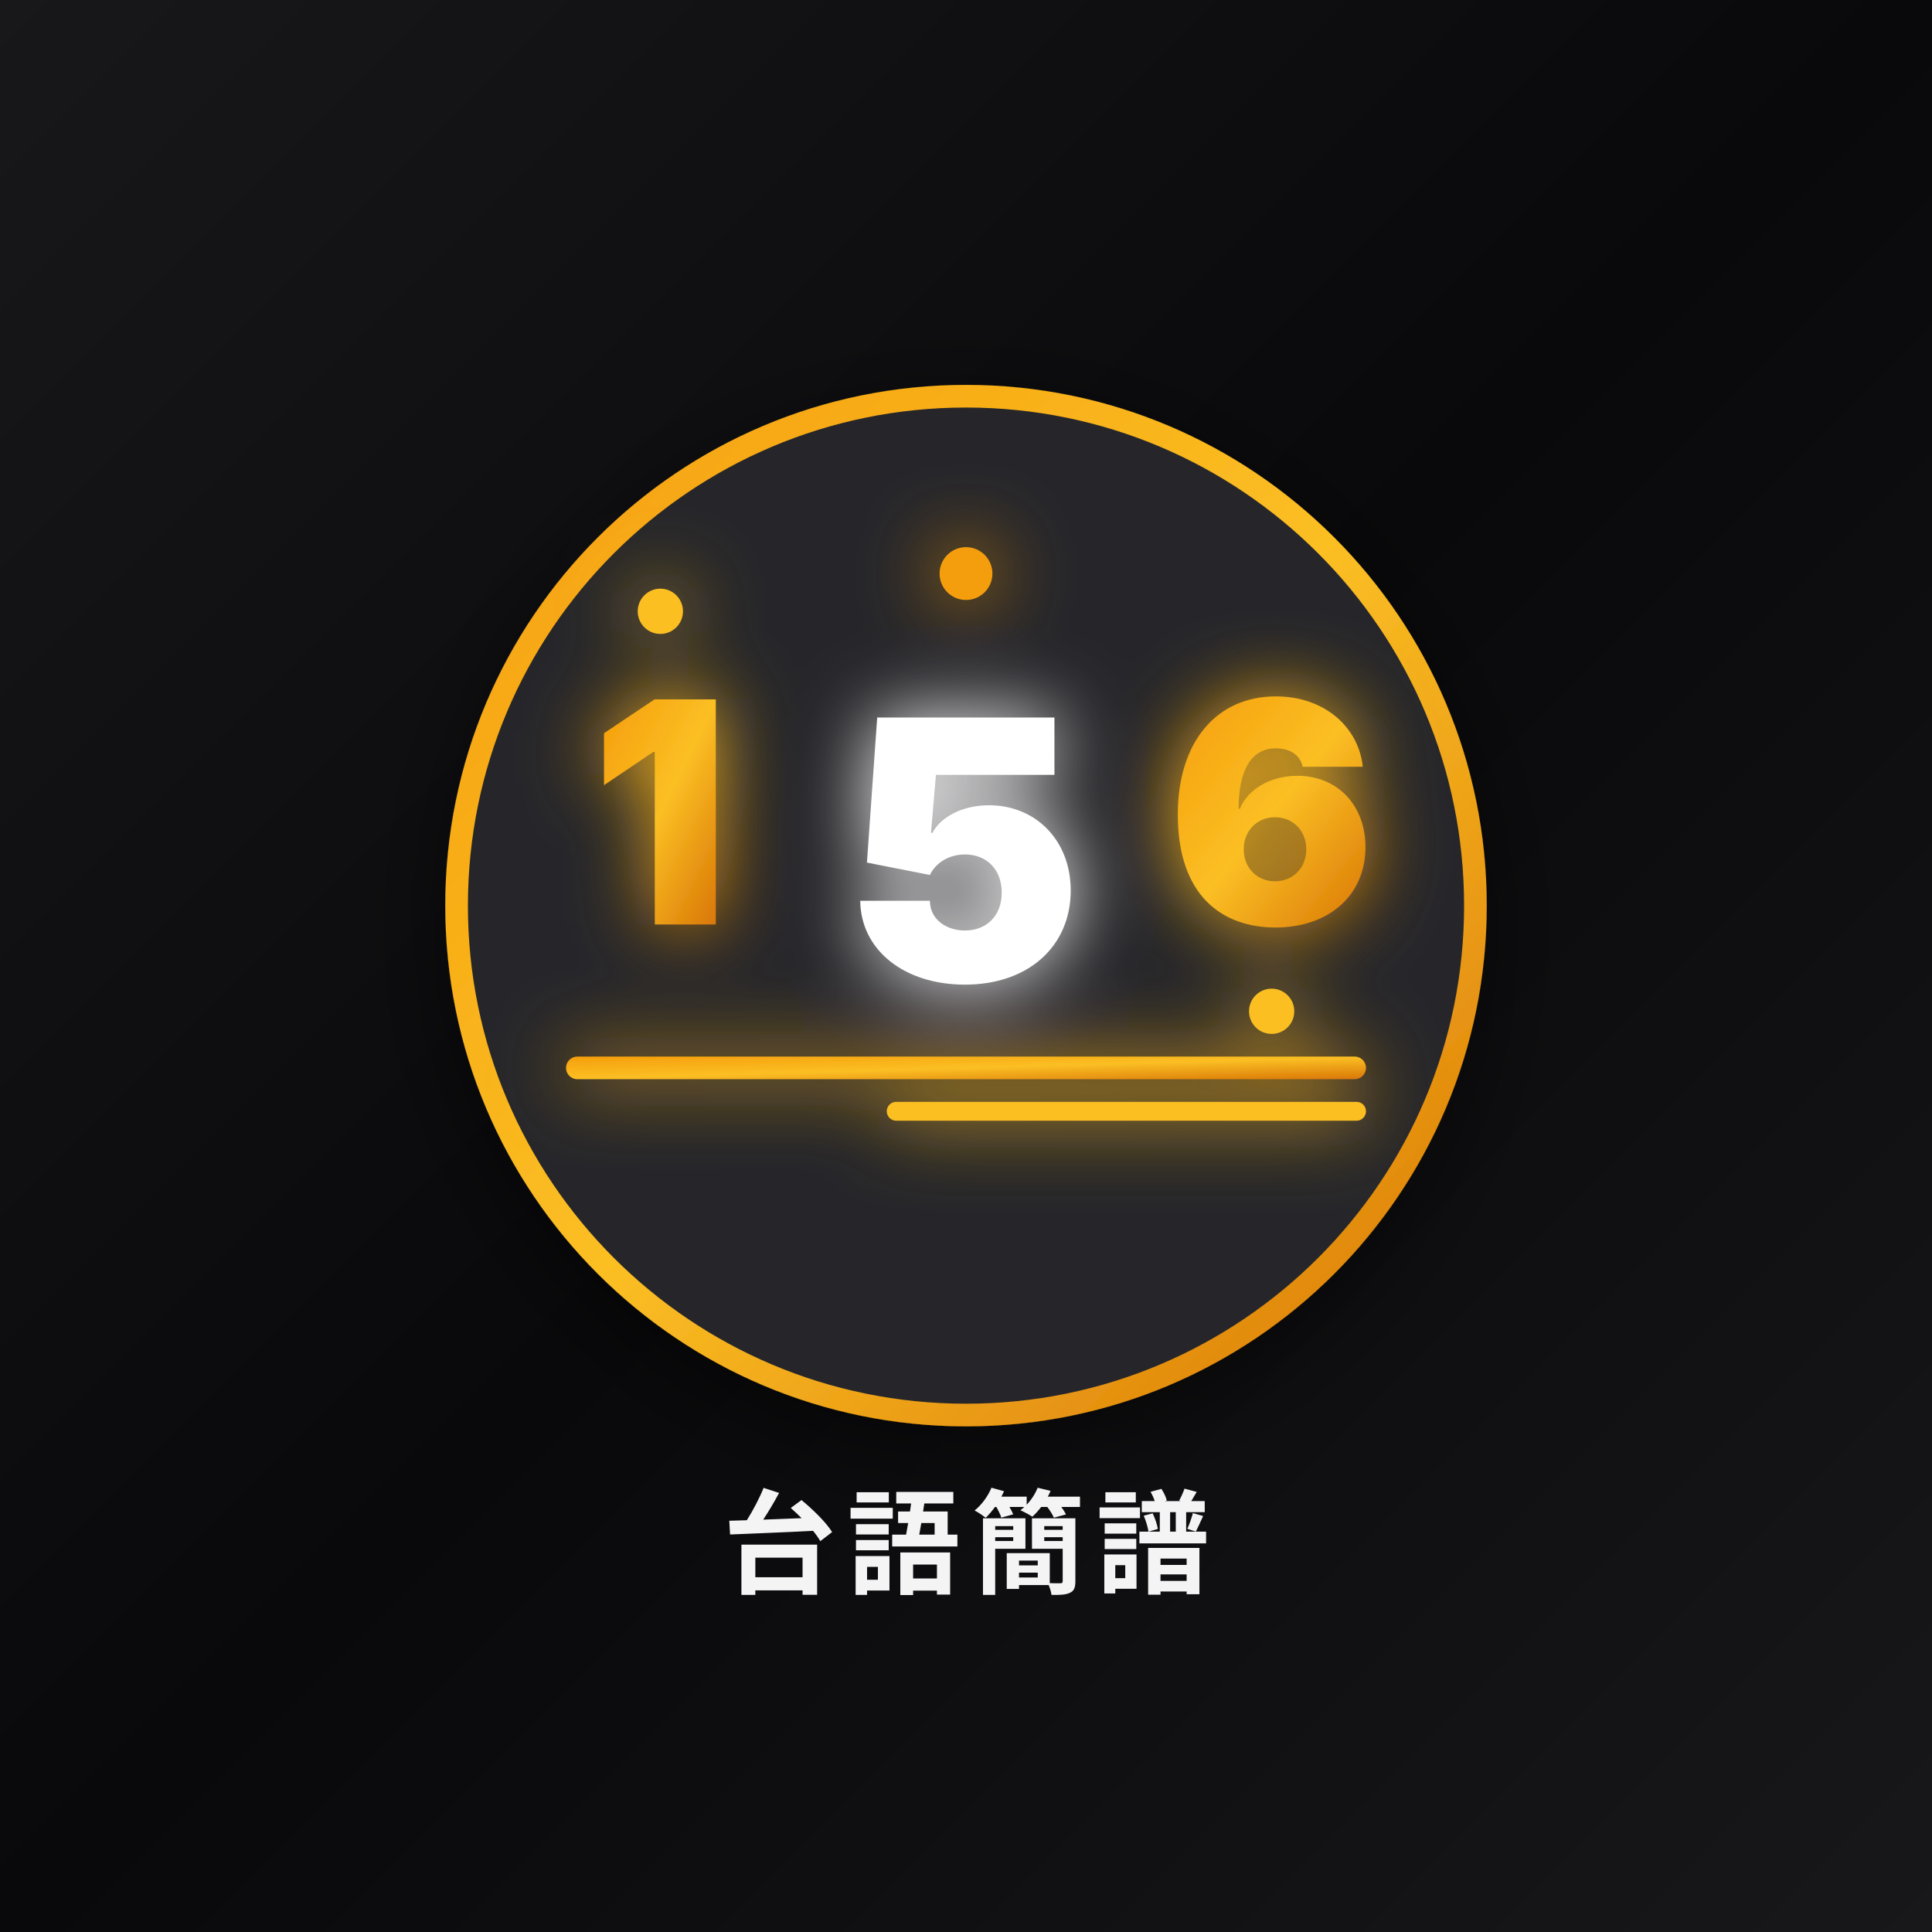
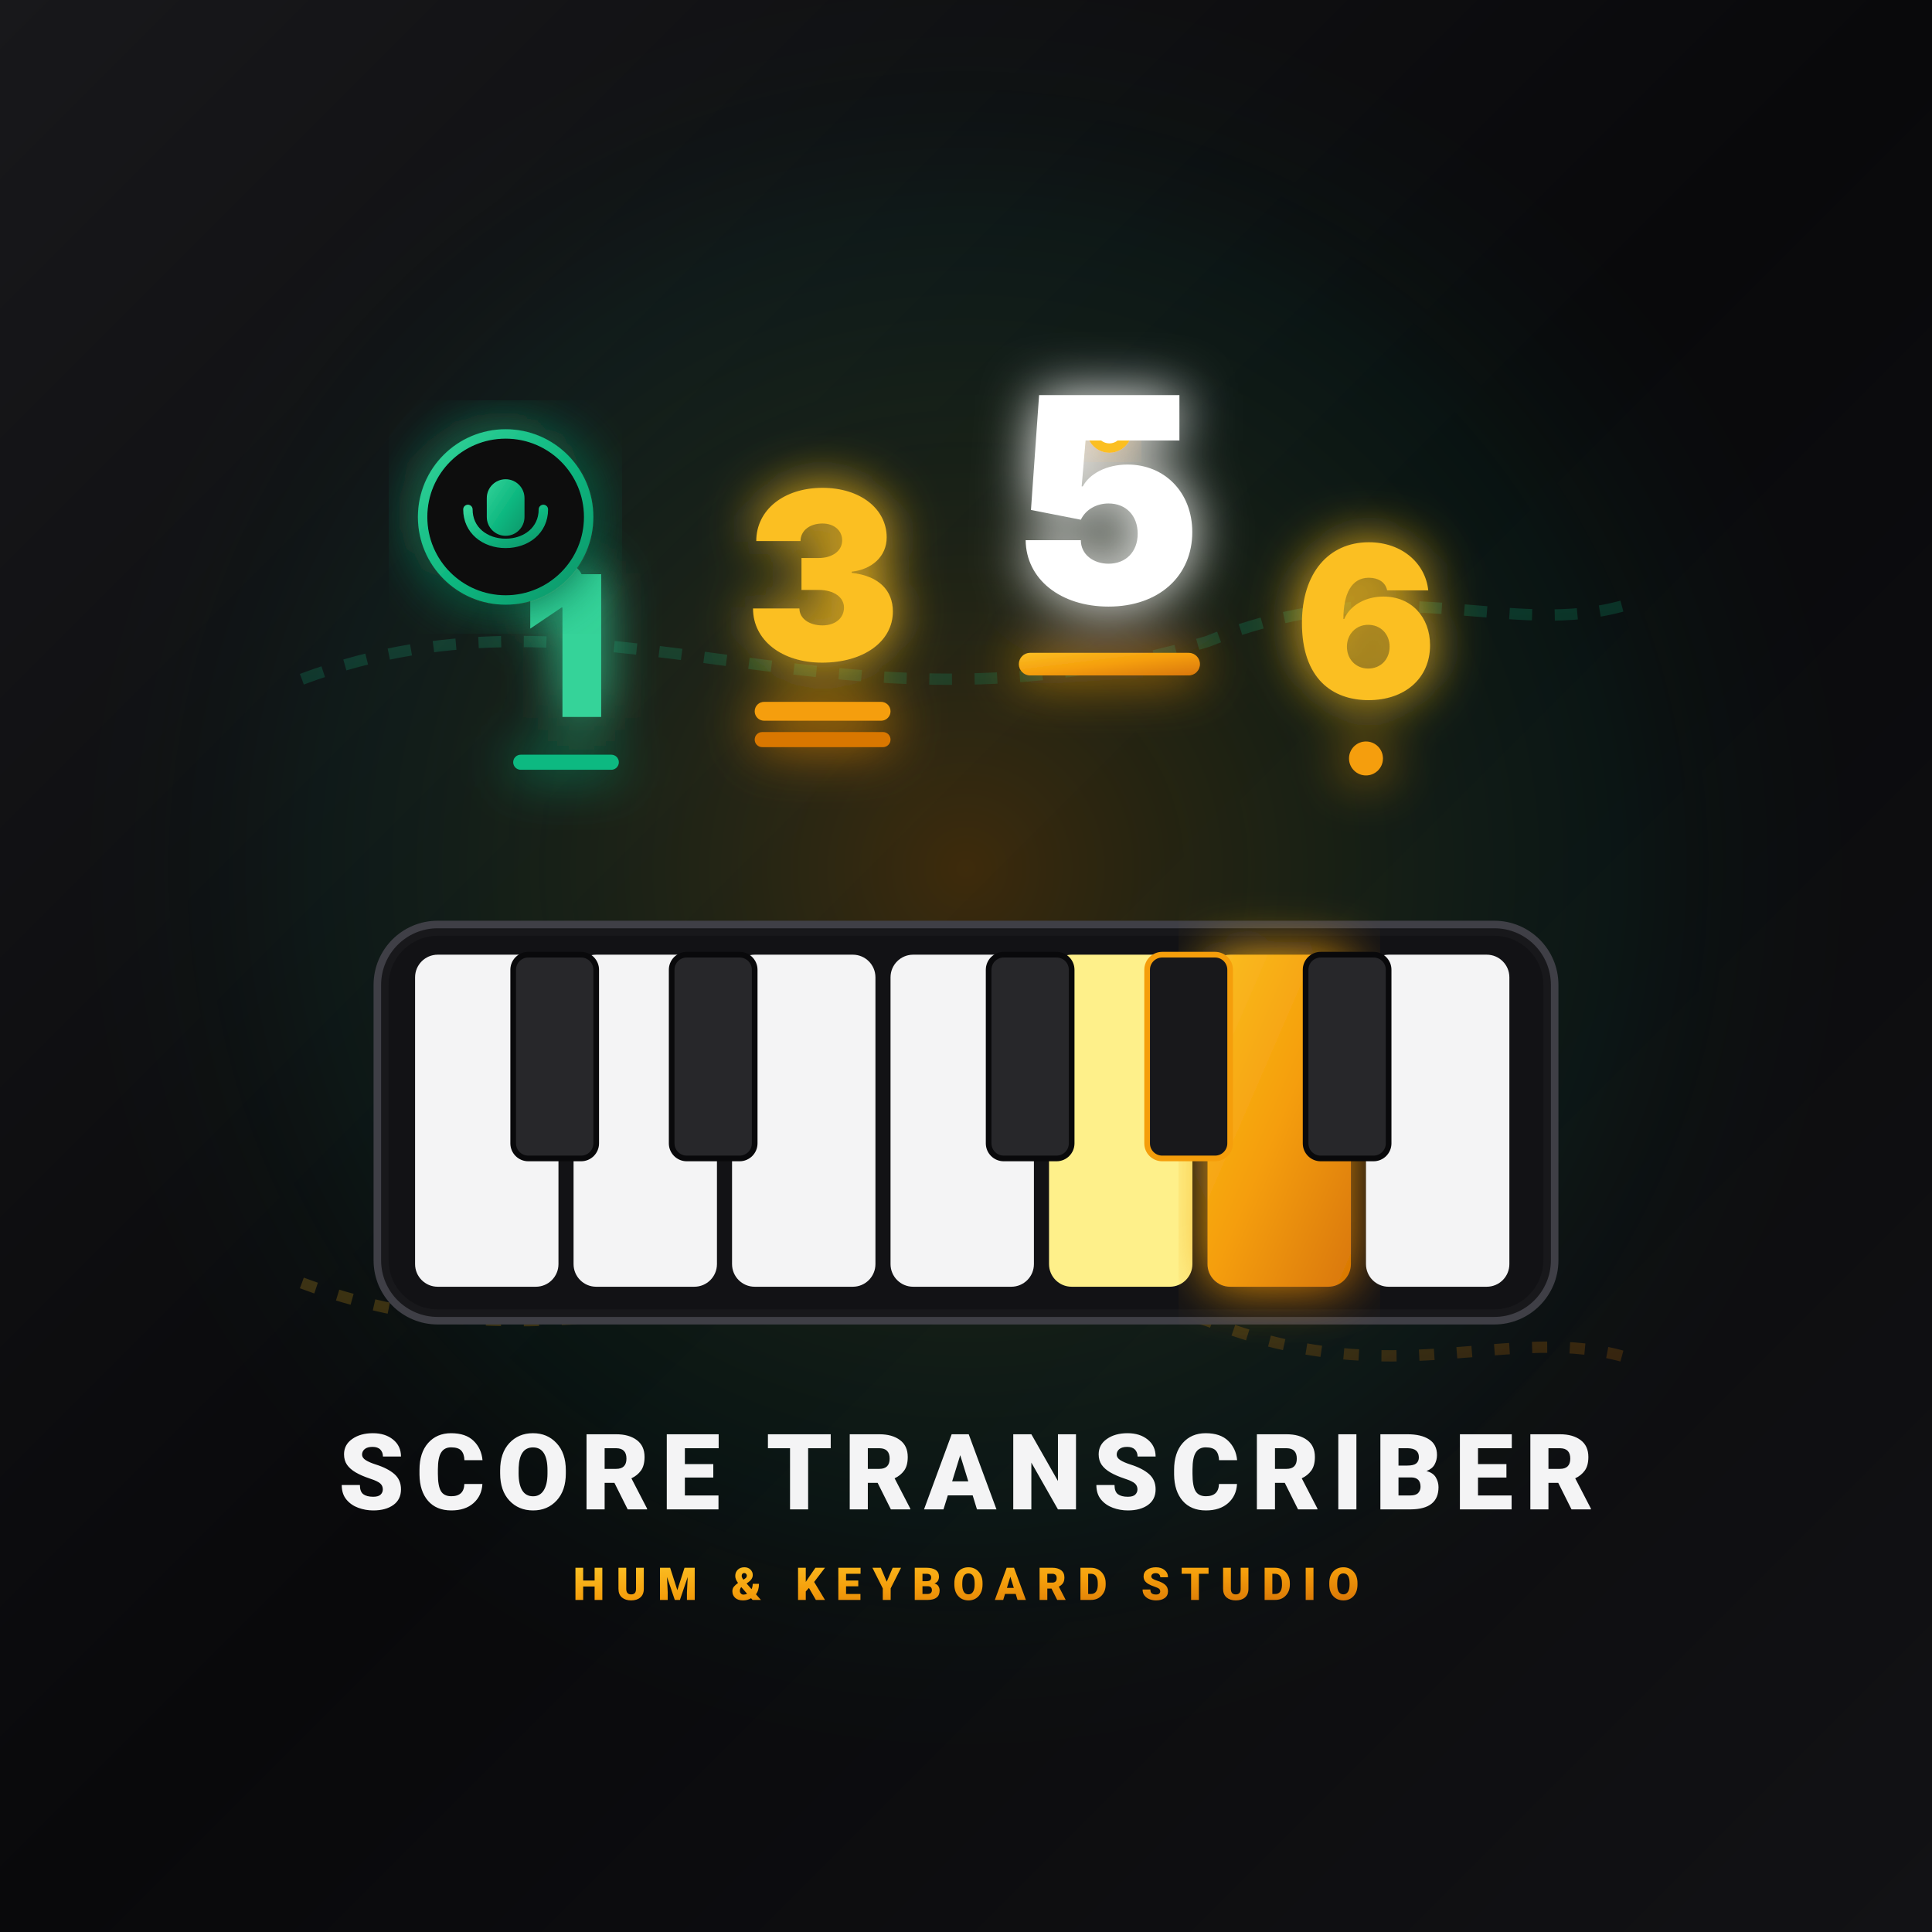
<svg xmlns="http://www.w3.org/2000/svg" viewBox="0 0 512 512" width="100%" height="100%">
  <defs>
    <linearGradient id="bgGrad" x1="0%" y1="0%" x2="100%" y2="100%">
      <stop offset="0%" stop-color="#18181b" />
      <stop offset="50%" stop-color="#09090b" />
-       <stop offset="100%" stop-color="#18181b" />
+       <stop offset="100%" stop-color="#121215" />
    </linearGradient>
-     <linearGradient id="goldGrad" x1="0%" y1="0%" x2="100%" y2="100%">
-       <stop offset="0%" stop-color="#f59e0b" />
-       <stop offset="50%" stop-color="#fbbf24" />
+     <linearGradient id="amberGold" x1="0%" y1="0%" x2="100%" y2="100%">
+       <stop offset="0%" stop-color="#fbbf24" />
+       <stop offset="50%" stop-color="#f59e0b" />
      <stop offset="100%" stop-color="#d97706" />
    </linearGradient>
-     <filter id="glow" x="-20%" y="-20%" width="140%" height="140%">
-       <feGaussianBlur stdDeviation="10" result="blur" />
+     <linearGradient id="emeraldTeal" x1="0%" y1="0%" x2="100%" y2="100%">
+       <stop offset="0%" stop-color="#34d399" />
+       <stop offset="50%" stop-color="#10b981" />
+       <stop offset="100%" stop-color="#059669" />
+     </linearGradient>
+     <filter id="softGlow" x="-20%" y="-20%" width="140%" height="140%">
+       <feGaussianBlur stdDeviation="7" result="blur" />
      <feComposite in="SourceGraphic" in2="blur" operator="over" />
    </filter>
-     <filter id="shadow" x="-20%" y="-20%" width="140%" height="140%">
-       <feDropShadow dx="0" dy="6" stdDeviation="12" flood-color="#000000" flood-opacity="0.5" />
-     </filter>
+     <radialGradient id="ambientLight" cx="50%" cy="45%" r="48%">
+       <stop offset="0%" stop-color="#f59e0b" stop-opacity="0.22" />
+       <stop offset="70%" stop-color="#10b981" stop-opacity="0.06" />
+       <stop offset="100%" stop-color="#000000" stop-opacity="0" />
+     </radialGradient>
  </defs>
  <rect width="512" height="512" fill="url(#bgGrad)" />
-   <circle cx="256" cy="240" r="135" fill="#27272a" stroke="url(#goldGrad)" stroke-width="6" filter="url(#shadow)" />
-   <g id="notes" filter="url(#glow)">
-     <text x="175" y="245" font-family="system-ui, -apple-system, sans-serif" font-weight="900" font-size="82" fill="url(#goldGrad)" text-anchor="middle">1</text>
-     <circle cx="175" cy="162" r="6" fill="#fbbf24" />
-     <text x="256" y="260" font-family="system-ui, -apple-system, sans-serif" font-weight="900" font-size="96" fill="#ffffff" text-anchor="middle">5</text>
-     <circle cx="256" cy="152" r="7" fill="#f59e0b" />
-     <text x="337" y="245" font-family="system-ui, -apple-system, sans-serif" font-weight="900" font-size="82" fill="url(#goldGrad)" text-anchor="middle">6</text>
-     <circle cx="337" cy="268" r="6" fill="#fbbf24" />
-     <rect x="150" y="280" width="212" height="6" rx="3" fill="url(#goldGrad)" />
-     <rect x="235" y="292" width="127" height="5" rx="2.5" fill="#fbbf24" />
+   <rect width="512" height="512" fill="url(#ambientLight)" />
+   <g opacity="0.2">
+     <path d="M 80 180 C 160 150, 220 200, 320 170 C 370 150, 400 170, 432 160" fill="none" stroke="url(#emeraldTeal)" stroke-width="3" stroke-dasharray="6 6" />
+     <path d="M 80 340 C 160 370, 220 320, 320 350 C 370 370, 400 350, 432 360" fill="none" stroke="url(#amberGold)" stroke-width="3" stroke-dasharray="4 6" />
  </g>
-   <text x="256" y="420" font-family="'Noto Sans TC', 'PingFang TC', system-ui, sans-serif" font-weight="800" font-size="30" fill="#f4f4f5" text-anchor="middle" letter-spacing="3">台語簡譜</text>
+   <g id="safe-zone-content">
+     <g transform="translate(100, 245)">
+       <rect x="0" y="0" width="312" height="105" rx="16" fill="#18181b" stroke="#3f3f46" stroke-width="2" />
+       <rect x="3" y="3" width="306" height="99" rx="13" fill="#121215" />
+       <rect x="10" y="8" width="38" height="88" rx="6" fill="#f4f4f5" />
+       <rect x="52" y="8" width="38" height="88" rx="6" fill="#f4f4f5" />
+       <rect x="94" y="8" width="38" height="88" rx="6" fill="#f4f4f5" />
+       <rect x="136" y="8" width="38" height="88" rx="6" fill="#f4f4f5" />
+       <rect x="178" y="8" width="38" height="88" rx="6" fill="#fef08a" />
+       <rect x="220" y="8" width="38" height="88" rx="6" fill="url(#amberGold)" filter="url(#softGlow)" />
+       <rect x="262" y="8" width="38" height="88" rx="6" fill="#f4f4f5" />
+       <rect x="36" y="8" width="22" height="54" rx="4" fill="#27272a" stroke="#09090b" stroke-width="1.5" />
+       <rect x="78" y="8" width="22" height="54" rx="4" fill="#27272a" stroke="#09090b" stroke-width="1.5" />
+       <rect x="162" y="8" width="22" height="54" rx="4" fill="#27272a" stroke="#09090b" stroke-width="1.5" />
+       <rect x="204" y="8" width="22" height="54" rx="4" fill="#18181b" stroke="#f59e0b" stroke-width="1.5" />
+       <rect x="246" y="8" width="22" height="54" rx="4" fill="#27272a" stroke="#09090b" stroke-width="1.5" />
+     </g>
+     <g id="numbered-notes-maskable" filter="url(#softGlow)">
+       <g transform="translate(150, 190)">
+         <circle cx="0" cy="-36" r="4.5" fill="#34d399" />
+         <text x="0" y="0" font-family="system-ui, -apple-system, sans-serif" font-weight="900" font-size="52" fill="#34d399" text-anchor="middle">1</text>
+         <rect x="-14" y="10" width="28" height="4" rx="2" fill="#10b981" />
+       </g>
+       <g transform="translate(218, 175)">
+         <text x="0" y="0" font-family="system-ui, -apple-system, sans-serif" font-weight="900" font-size="62" fill="#fbbf24" text-anchor="middle">3</text>
+         <rect x="-18" y="11" width="36" height="5" rx="2.5" fill="#f59e0b" />
+         <rect x="-18" y="19" width="36" height="4" rx="2" fill="#d97706" />
+       </g>
+       <g transform="translate(294, 160)">
+         <circle cx="0" cy="-46" r="6" fill="#fbbf24" filter="url(#softGlow)" />
+         <circle cx="0" cy="-46" r="3.5" fill="#ffffff" />
+         <text x="0" y="0" font-family="system-ui, -apple-system, sans-serif" font-weight="900" font-size="76" fill="#ffffff" text-anchor="middle">5</text>
+         <rect x="-24" y="13" width="48" height="6" rx="3" fill="url(#amberGold)" />
+       </g>
+       <g transform="translate(362, 185)">
+         <text x="0" y="0" font-family="system-ui, -apple-system, sans-serif" font-weight="900" font-size="56" fill="#fbbf24" text-anchor="middle">6</text>
+         <circle cx="0" cy="16" r="4.5" fill="#f59e0b" />
+       </g>
+     </g>
+     <g transform="translate(112, 115)" filter="url(#softGlow)">
+       <circle cx="22" cy="22" r="22" fill="#09090b" stroke="url(#emeraldTeal)" stroke-width="2.5" />
+       <rect x="17" y="12" width="10" height="15" rx="5" fill="url(#emeraldTeal)" />
+       <path d="M 12 20 C 12 25.5 16.5 29 22 29 C 27.5 29 32 25.5 32 20" fill="none" stroke="url(#emeraldTeal)" stroke-width="2.5" stroke-linecap="round" />
+       <line x1="22" y1="29" x2="22" y2="34" stroke="url(#emeraldTeal)" stroke-width="2.5" stroke-linecap="round" />
+     </g>
+     <g transform="translate(256, 400)">
+       <text x="0" y="0" font-family="system-ui, -apple-system, BlinkMacSystemFont, 'Segoe UI', Roboto, sans-serif" font-weight="900" font-size="28" fill="#f4f4f5" text-anchor="middle" letter-spacing="3">SCORE TRANSCRIBER</text>
+       <text x="0" y="24" font-family="system-ui, -apple-system, BlinkMacSystemFont, 'Segoe UI', Roboto, sans-serif" font-weight="800" font-size="12" fill="url(#amberGold)" text-anchor="middle" letter-spacing="3">HUM &amp; KEYBOARD STUDIO</text>
+     </g>
+   </g>
</svg>
